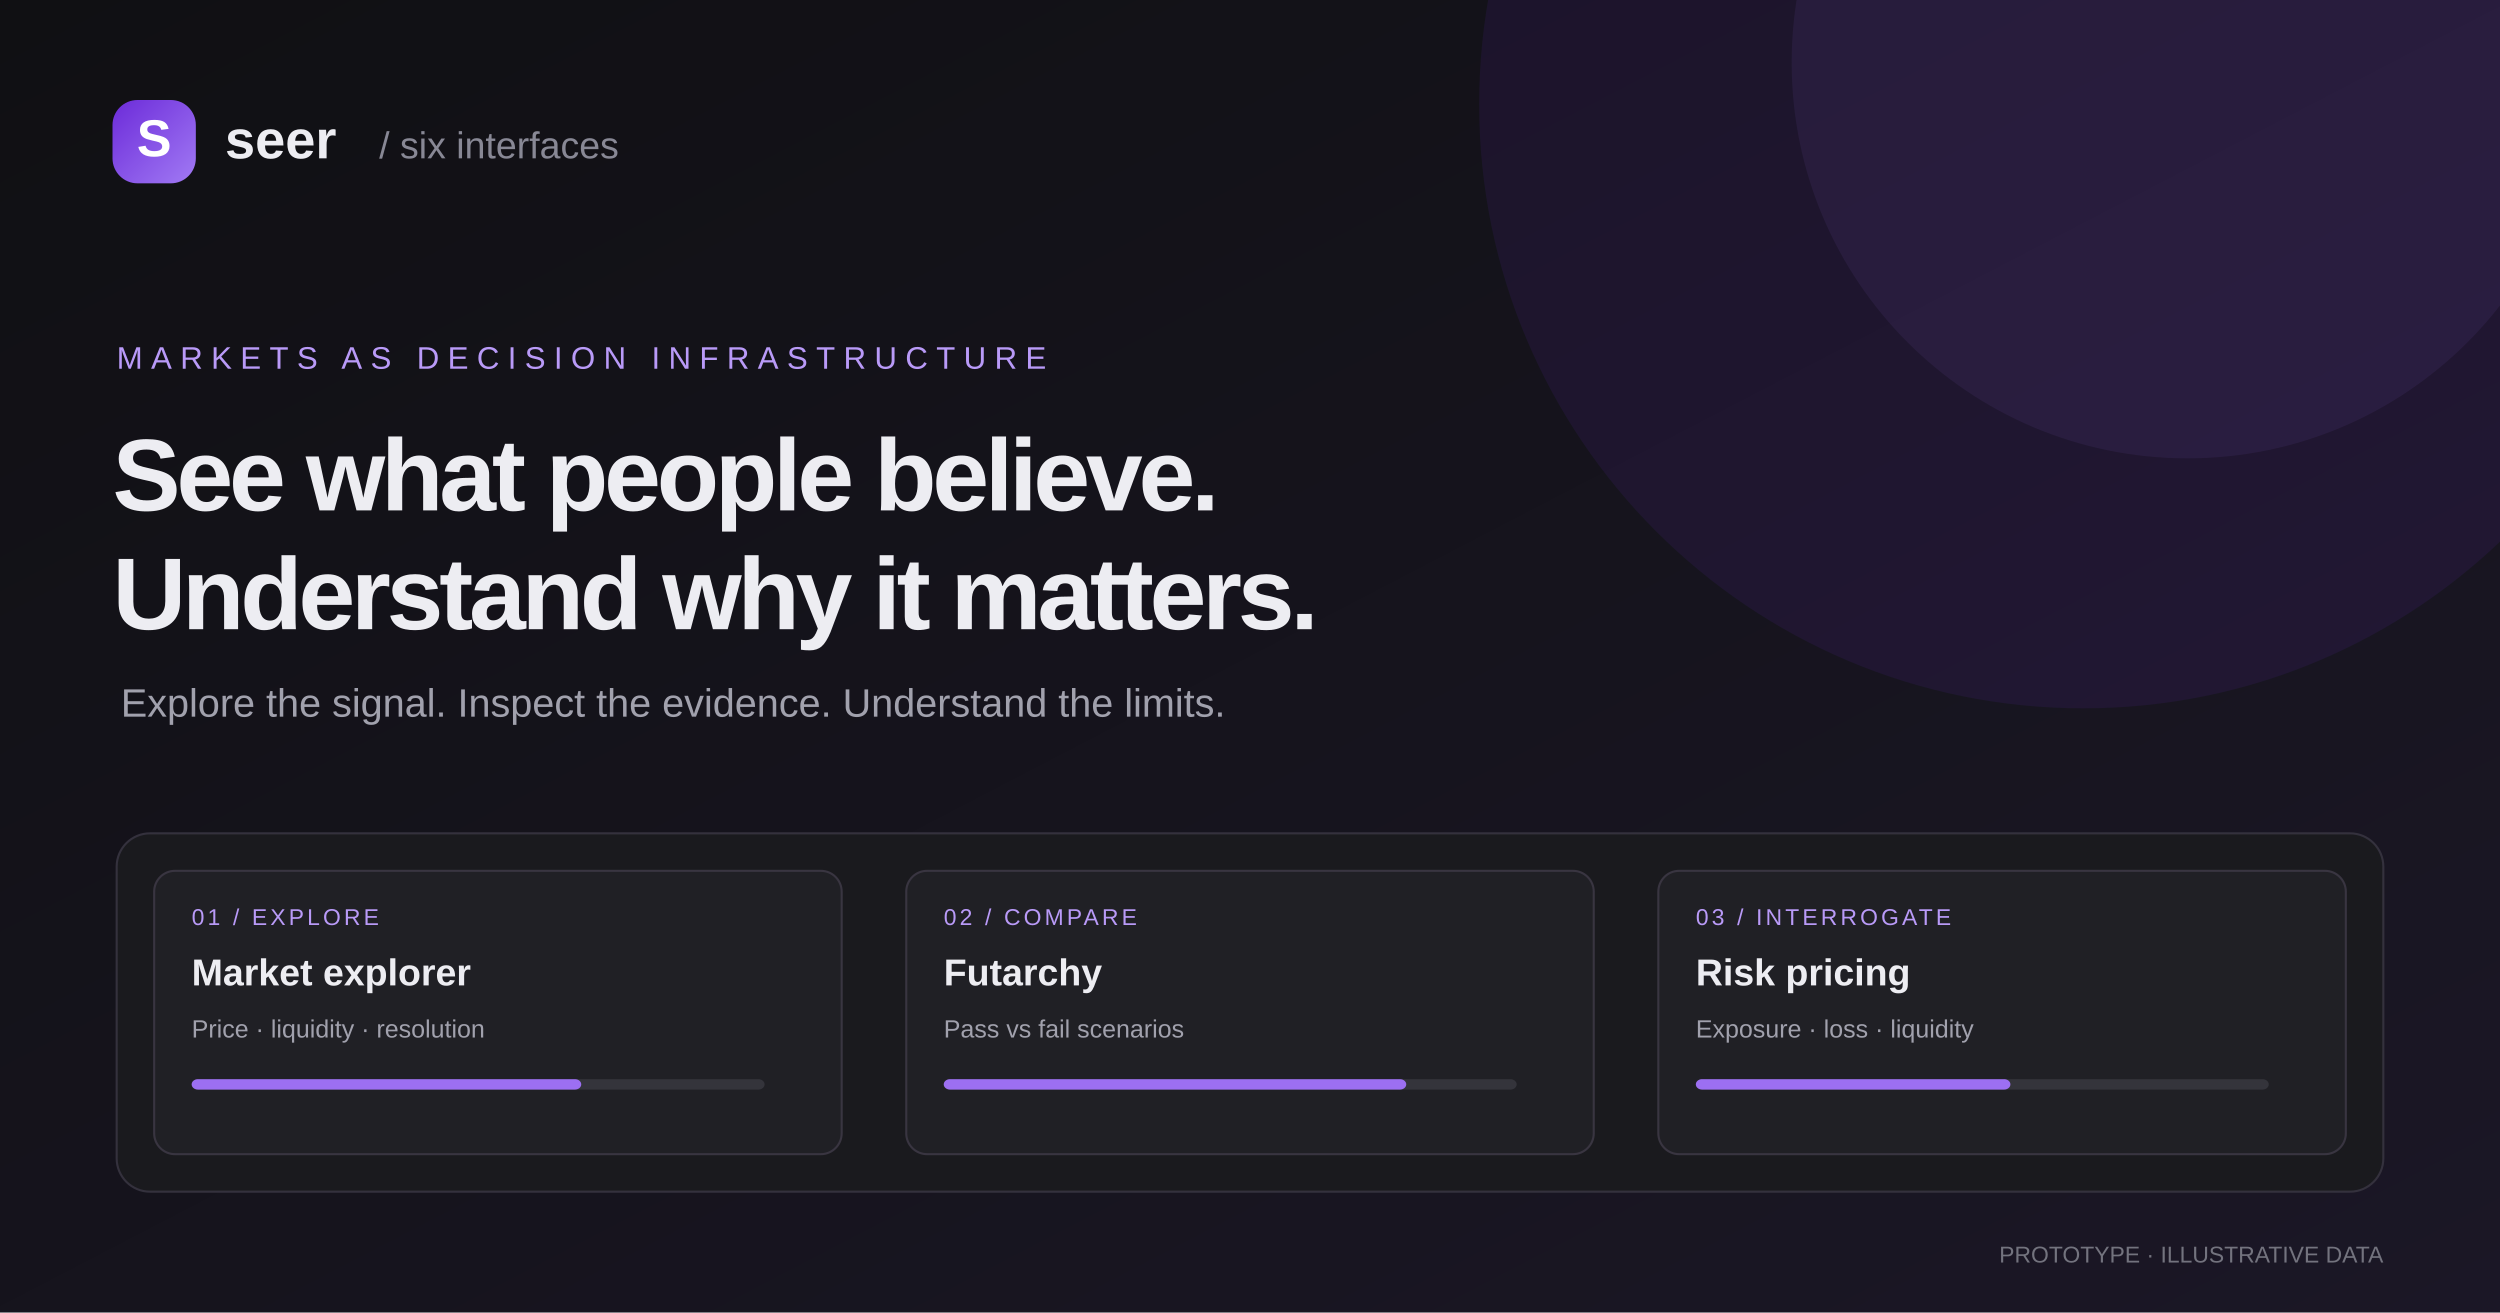
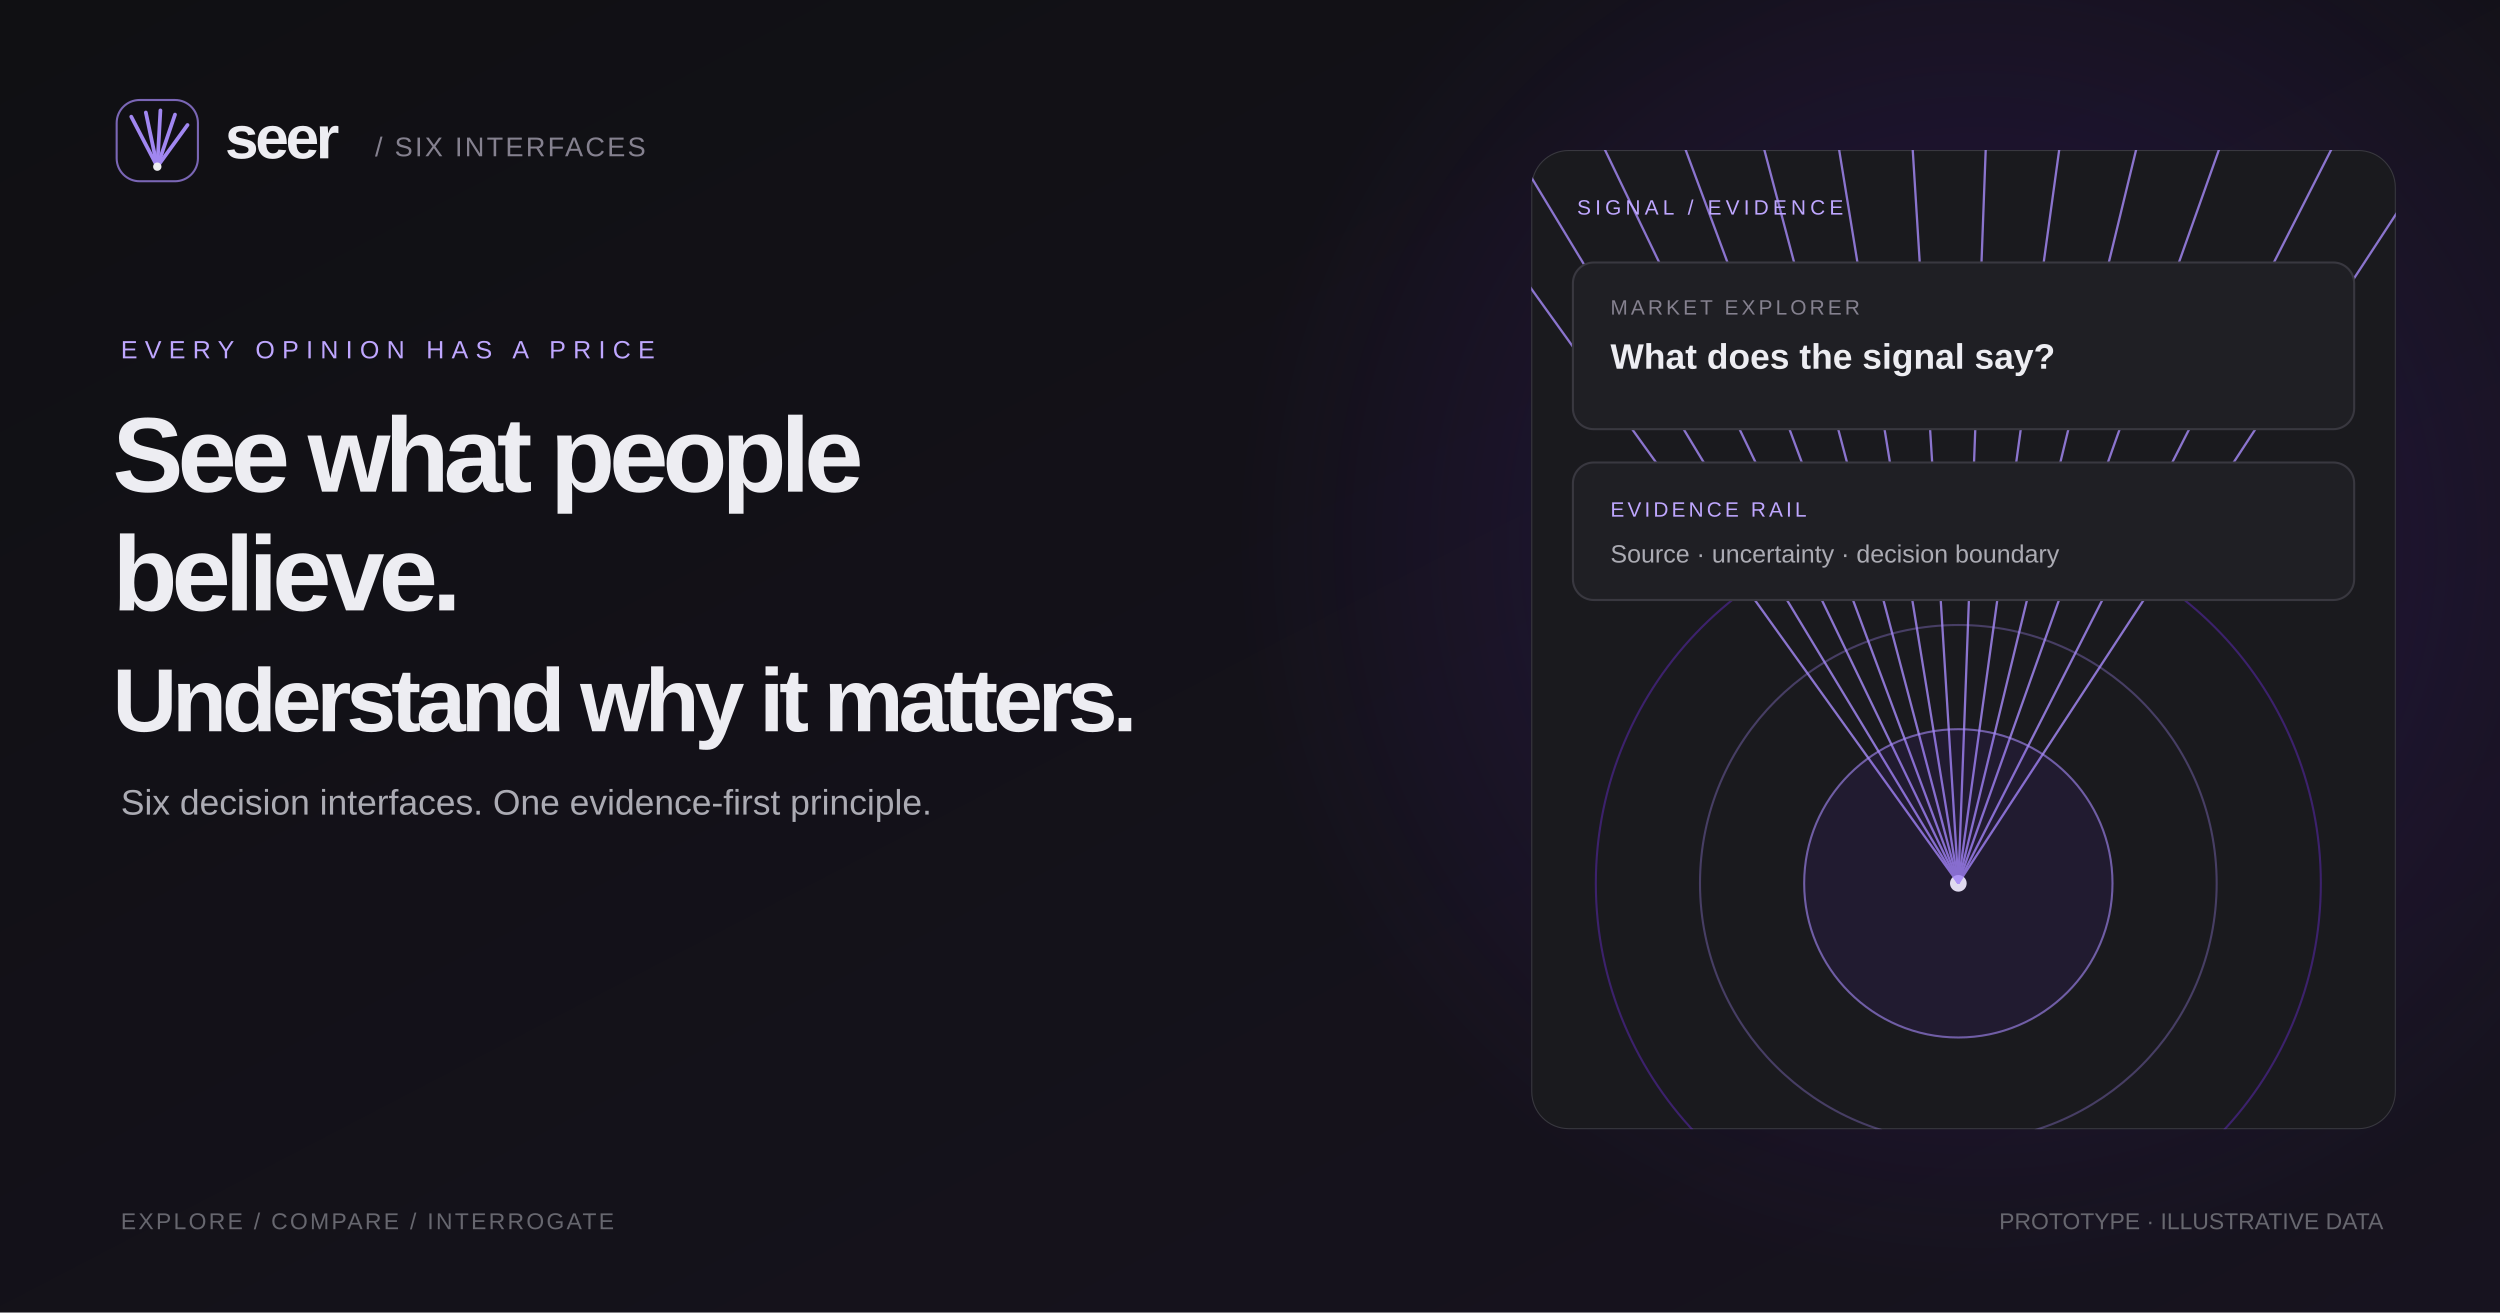
<svg xmlns="http://www.w3.org/2000/svg" width="1200" height="630" viewBox="0 0 1200 630">
  <defs>
    <linearGradient id="bg" x1="0" y1="0" x2="1" y2="1">
      <stop stop-color="#101013" />
-       <stop offset="1" stop-color="#1b1726" />
+       <stop offset="1" stop-color="#17131f" />
    </linearGradient>
-     <linearGradient id="violet" x1="0" y1="0" x2="1" y2="1">
-       <stop stop-color="#6c2bd9" />
-       <stop offset="1" stop-color="#a17af4" />
-     </linearGradient>
+     <radialGradient id="glow">
+       <stop stop-color="#6C2BD9" stop-opacity=".22" />
+       <stop offset="1" stop-color="#6C2BD9" stop-opacity="0" />
+     </radialGradient>
+     <clipPath id="rayclip">
+       <rect x="735" y="72" width="415" height="470" rx="18" />
+     </clipPath>
  </defs>
  <rect width="1200" height="630" fill="url(#bg)" />
-   <circle cx="1000" cy="50" r="290" fill="#6c2bd9" opacity=".10" />
-   <circle cx="1050" cy="30" r="190" fill="#9c6ff2" opacity=".08" />
-   <rect x="54" y="48" width="40" height="40" rx="12" fill="url(#violet)" />
-   <text x="74" y="75" font-family="Arial,sans-serif" font-size="25" font-weight="700" fill="#fff" text-anchor="middle">S</text>
-   <text x="108" y="76" font-family="Arial,sans-serif" font-size="26" font-weight="700" fill="#ededf2">seer</text>
-   <text x="182" y="76" font-family="Arial,sans-serif" font-size="18" fill="#888895">/ six interfaces</text>
-   <text x="56" y="177" font-family="Arial,sans-serif" font-size="15" letter-spacing="4" fill="#b99af8">MARKETS AS DECISION INFRASTRUCTURE</text>
-   <text x="54" y="245" font-family="Arial,sans-serif" font-size="49" font-weight="700" letter-spacing="-2" fill="#ededf2">See what people believe.</text>
-   <text x="54" y="302" font-family="Arial,sans-serif" font-size="49" font-weight="700" letter-spacing="-2" fill="#ededf2">Understand why it matters.</text>
-   <text x="58" y="344" font-family="Arial,sans-serif" font-size="19" fill="#a1a1ad">Explore the signal. Inspect the evidence. Understand the limits.</text>
-   <g transform="translate(56 400)">
-     <rect width="1088" height="172" rx="16" fill="#1a1a1e" stroke="#34313d" />
-     <g transform="translate(18 18)">
-       <rect width="330" height="136" rx="10" fill="#202025" stroke="#393541" />
-       <text x="18" y="26" font-family="Arial,sans-serif" font-size="11" letter-spacing="1.5" fill="#b99af8">01 / EXPLORE</text>
-       <text x="18" y="55" font-family="Arial,sans-serif" font-size="18" font-weight="700" fill="#ededf2">Market explorer</text>
-       <text x="18" y="80" font-family="Arial,sans-serif" font-size="12" fill="#a1a1ad">Price · liquidity · resolution</text>
-       <rect x="18" y="100" width="275" height="5" rx="3" fill="#34343b" />
-       <rect x="18" y="100" width="187" height="5" rx="3" fill="#9c6ff2" />
+   <circle cx="950" cy="260" r="360" fill="url(#glow)" />
+   <g transform="translate(56 48)">
+     <rect x="0" y="0" width="39" height="39" rx="11" fill="none" stroke="#A78BFA" stroke-opacity=".7" />
+     <g stroke="#A78BFA" stroke-width="1.8" stroke-linecap="round" opacity=".96">
+       <path d="M7 8 L19.5 32" />
+       <path d="M14 6 L19.5 32" />
+       <path d="M21 5 L19.5 32" />
+       <path d="M28 7 L19.5 32" />
+       <path d="M34 12 L19.5 32" />
    </g>
-     <g transform="translate(379 18)">
-       <rect width="330" height="136" rx="10" fill="#202025" stroke="#393541" />
-       <text x="18" y="26" font-family="Arial,sans-serif" font-size="11" letter-spacing="1.5" fill="#b99af8">02 / COMPARE</text>
-       <text x="18" y="55" font-family="Arial,sans-serif" font-size="18" font-weight="700" fill="#ededf2">Futarchy</text>
-       <text x="18" y="80" font-family="Arial,sans-serif" font-size="12" fill="#a1a1ad">Pass vs fail scenarios</text>
-       <rect x="18" y="100" width="275" height="5" rx="3" fill="#34343b" />
-       <rect x="18" y="100" width="222" height="5" rx="3" fill="#9c6ff2" />
-     </g>
-     <g transform="translate(740 18)">
-       <rect width="330" height="136" rx="10" fill="#202025" stroke="#393541" />
-       <text x="18" y="26" font-family="Arial,sans-serif" font-size="11" letter-spacing="1.5" fill="#b99af8">03 / INTERROGATE</text>
-       <text x="18" y="55" font-family="Arial,sans-serif" font-size="18" font-weight="700" fill="#ededf2">Risk pricing</text>
-       <text x="18" y="80" font-family="Arial,sans-serif" font-size="12" fill="#a1a1ad">Exposure · loss · liquidity</text>
-       <rect x="18" y="100" width="275" height="5" rx="3" fill="#34343b" />
-       <rect x="18" y="100" width="151" height="5" rx="3" fill="#9c6ff2" />
+     <circle cx="19.5" cy="32" r="2" fill="#EDEDF2" />
+     <text x="52" y="28" font-family="'Space Grotesk',Arial,sans-serif" font-size="29" font-weight="600" letter-spacing="-1.6" fill="#EDEDF2">seer</text>
+     <text x="124" y="27" font-family="Arial,sans-serif" font-size="13" letter-spacing="1.1" fill="#85818F">/ SIX INTERFACES</text>
+   </g>
+   <text x="58" y="172" font-family="Arial,sans-serif" font-size="12" letter-spacing="3.5" fill="#BFA7FF">EVERY OPINION HAS A PRICE</text>
+   <text x="54" y="236" font-family="'Space Grotesk',Arial,sans-serif" font-size="51" font-weight="600" letter-spacing="-2.8" fill="#EDEDF2">See what people</text>
+   <text x="54" y="293" font-family="'Space Grotesk',Arial,sans-serif" font-size="51" font-weight="600" letter-spacing="-2.8" fill="#EDEDF2">believe.</text>
+   <text x="54" y="351" font-family="'Space Grotesk',Arial,sans-serif" font-size="43" font-weight="600" letter-spacing="-2.4" fill="#EDEDF2">Understand why it matters.</text>
+   <text x="58" y="391" font-family="Arial,sans-serif" font-size="17" fill="#ABABB3">Six decision interfaces. One evidence-first principle.</text>
+   <g clip-path="url(#rayclip)">
+     <rect x="735" y="72" width="415" height="470" rx="18" fill="#1A1A1E" stroke="#393840" />
+     <g transform="translate(735 72)">
+       <circle cx="205" cy="352" r="4" fill="#EDEDF2" />
+       <g stroke="#A78BFA" stroke-width="1.1" opacity=".8">
+         <path d="M205 352 L-55 -10" />
+         <path d="M205 352 L-20 -20" />
+         <path d="M205 352 L20 -32" />
+         <path d="M205 352 L60 -38" />
+         <path d="M205 352 L100 -45" />
+         <path d="M205 352 L140 -48" />
+         <path d="M205 352 L180 -50" />
+         <path d="M205 352 L220 -50" />
+         <path d="M205 352 L260 -48" />
+         <path d="M205 352 L300 -40" />
+         <path d="M205 352 L340 -28" />
+         <path d="M205 352 L390 -12" />
+         <path d="M205 352 L430 8" />
+       </g>
+       <circle cx="205" cy="352" r="174" fill="none" stroke="#6C2BD9" stroke-opacity=".42" />
+       <circle cx="205" cy="352" r="124" fill="none" stroke="#A78BFA" stroke-opacity=".32" />
+       <circle cx="205" cy="352" r="74" fill="#6C2BD9" fill-opacity=".10" stroke="#A78BFA" stroke-opacity=".6" />
+       <text x="22" y="31" font-family="Arial,sans-serif" font-size="10" letter-spacing="2" fill="#BFA7FF">SIGNAL / EVIDENCE</text>
+       <rect x="20" y="54" width="375" height="80" rx="10" fill="#1F1F24" stroke="#393840" />
+       <text x="38" y="79" font-family="Arial,sans-serif" font-size="10" letter-spacing="1.5" fill="#85818F">MARKET EXPLORER</text>
+       <text x="38" y="105" font-family="'Space Grotesk',Arial,sans-serif" font-size="17" font-weight="600" fill="#EDEDF2">What does the signal say?</text>
+       <rect x="20" y="150" width="375" height="66" rx="10" fill="#1F1F24" stroke="#393840" />
+       <text x="38" y="176" font-family="Arial,sans-serif" font-size="10" letter-spacing="1.5" fill="#BFA7FF">EVIDENCE RAIL</text>
+       <text x="38" y="198" font-family="Arial,sans-serif" font-size="12" fill="#ABABB3">Source · uncertainty · decision boundary</text>
    </g>
  </g>
-   <text x="1144" y="606" font-family="Arial,sans-serif" font-size="11" fill="#73737e" text-anchor="end">PROTOTYPE · ILLUSTRATIVE DATA</text>
+   <text x="58" y="590" font-family="Arial,sans-serif" font-size="11" letter-spacing="1.1" fill="#67676F">EXPLORE / COMPARE / INTERROGATE</text>
+   <text x="1144" y="590" font-family="Arial,sans-serif" font-size="11" fill="#67676F" text-anchor="end">PROTOTYPE · ILLUSTRATIVE DATA</text>
</svg>
